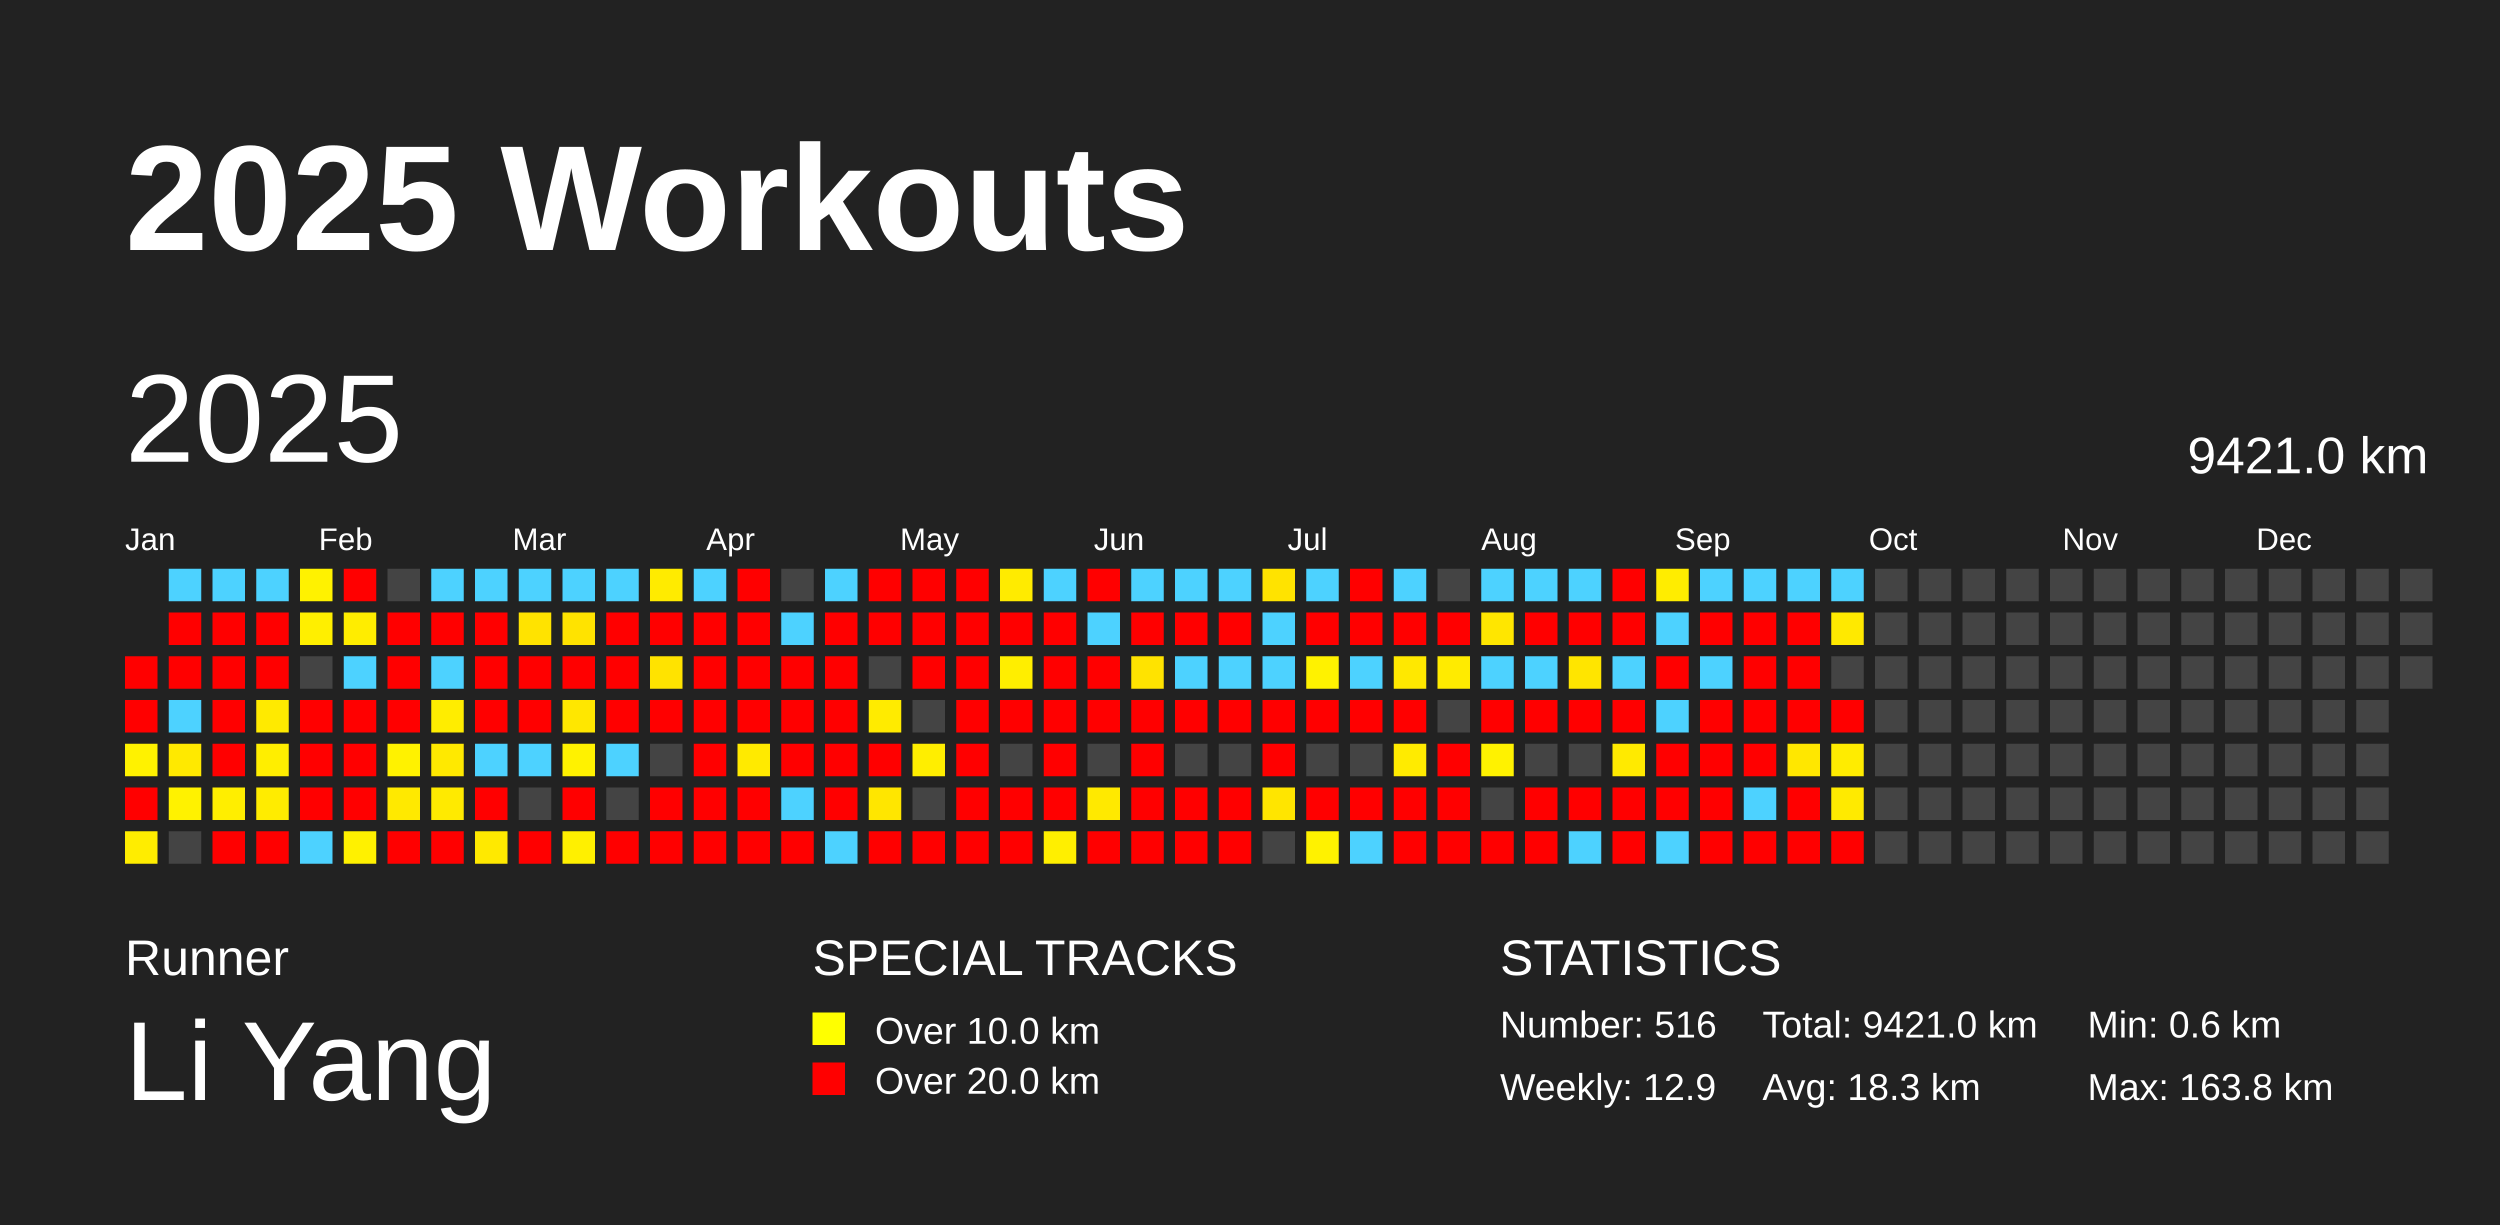
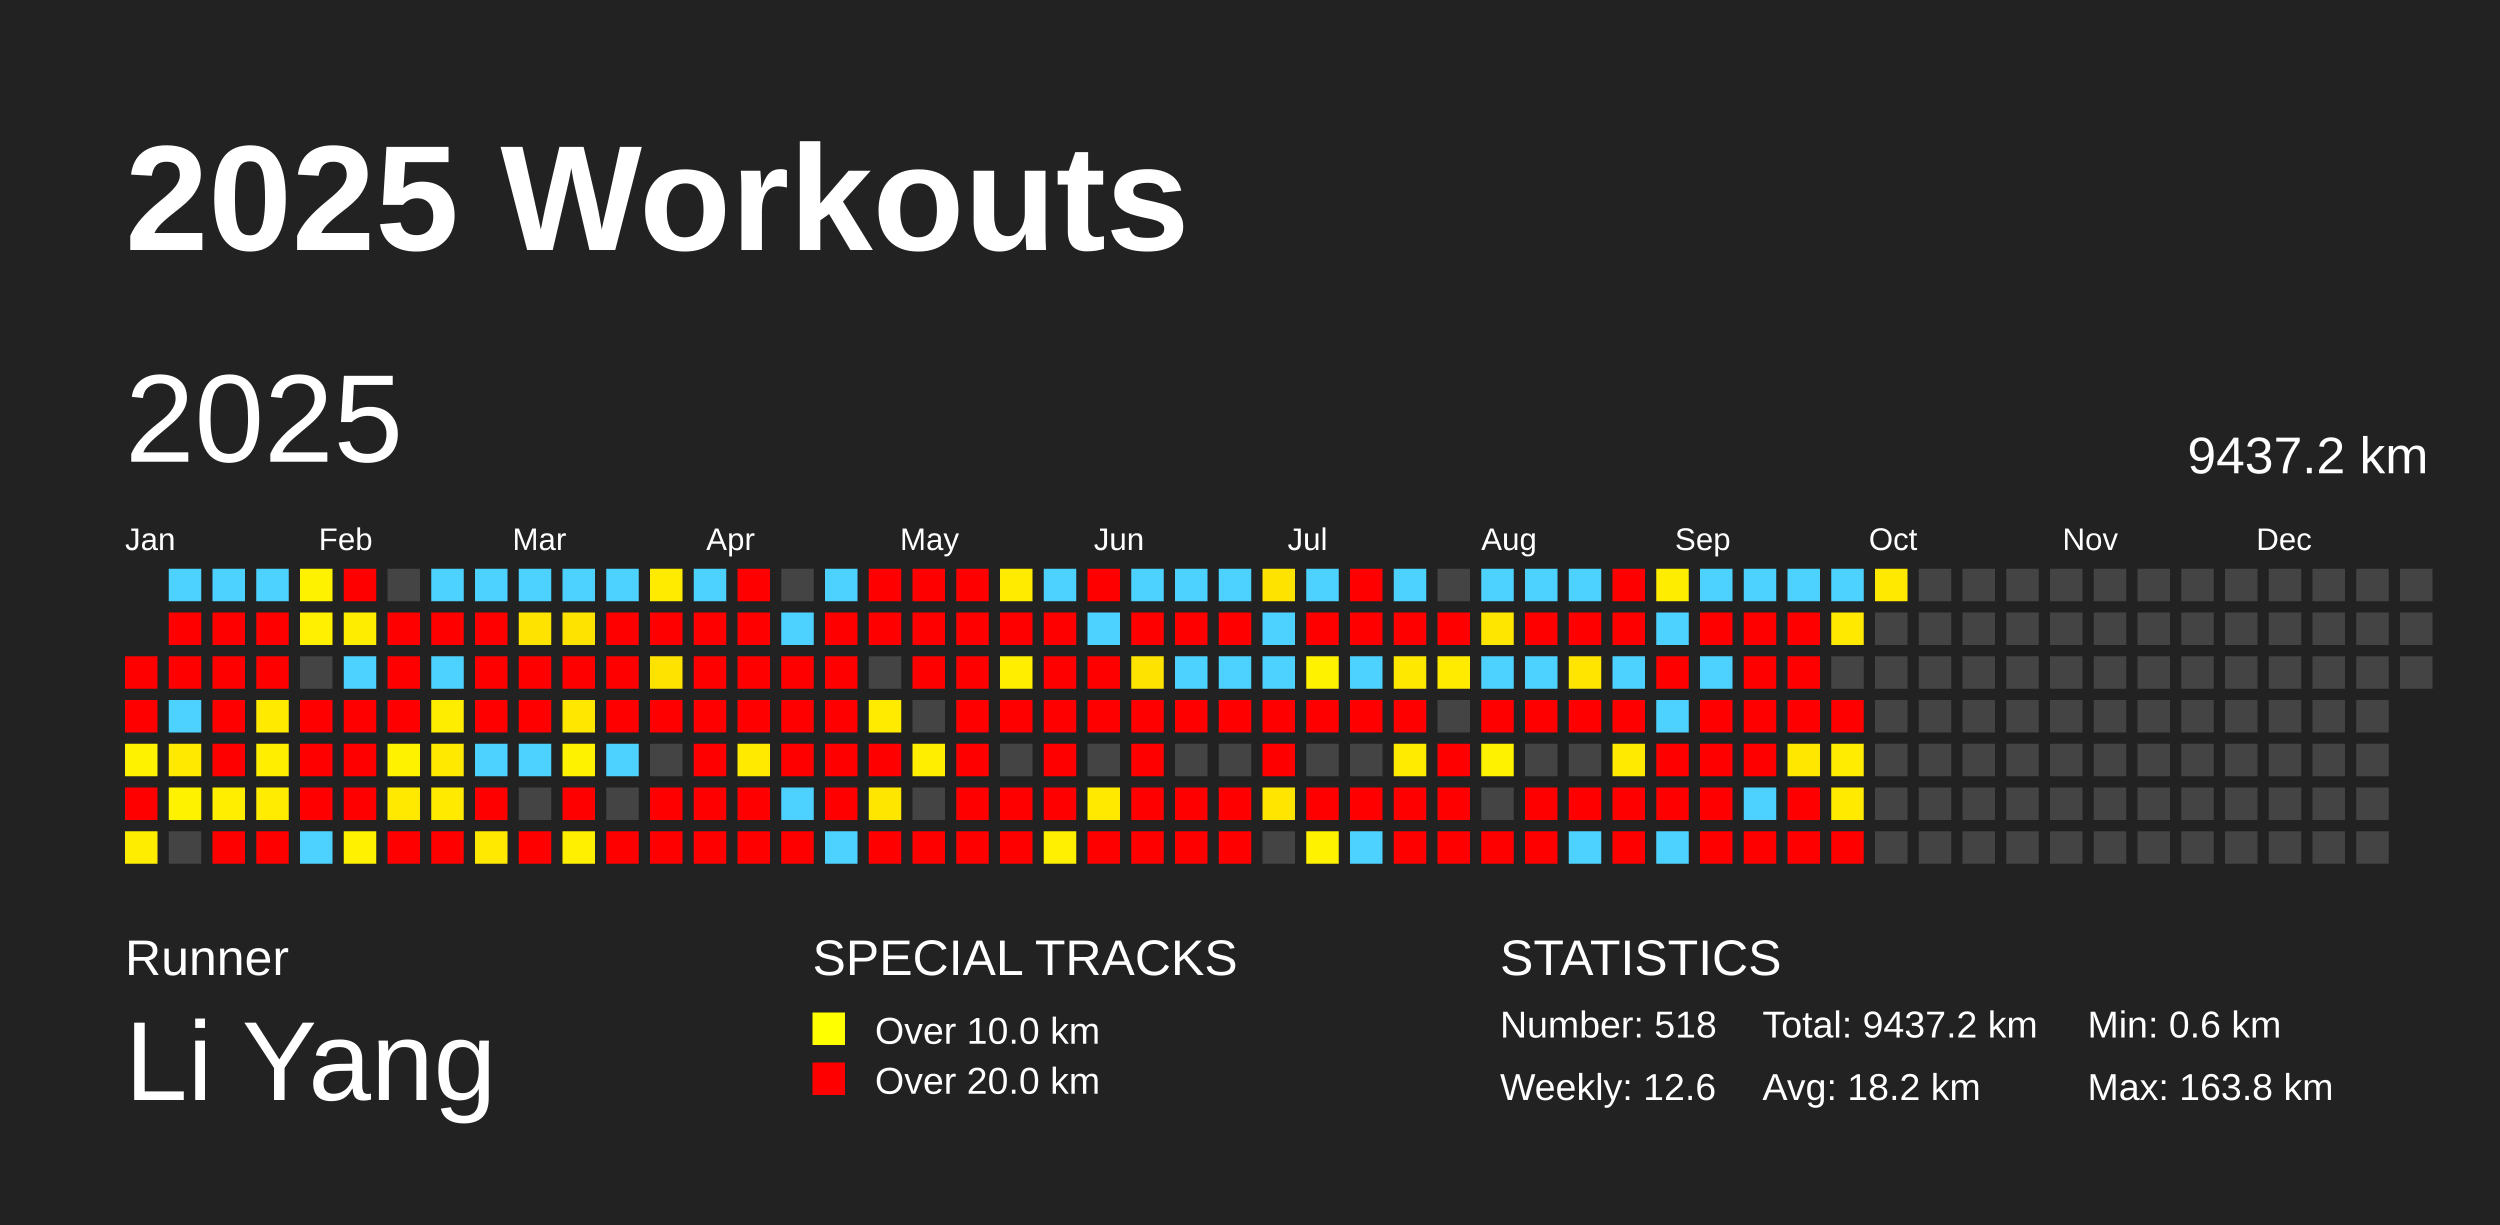
<svg xmlns="http://www.w3.org/2000/svg" baseProfile="full" height="98mm" version="1.1" viewBox="0,0,200,98" width="200mm">
  <defs />
  <rect fill="#222222" height="98" width="200" x="0" y="0" />
  <text fill="#FFFFFF" style="font-size:12px; font-family:Arial; font-weight:bold;" x="10" y="20">2025 Workouts</text>
  <text fill="#FFFFFF" style="font-size:4px; font-family:Arial" x="10" y="78">Runner</text>
  <text fill="#FFFFFF" style="font-size:9px; font-family:Arial" x="10" y="88">Li Yang</text>
  <text fill="#FFFFFF" style="font-size:4px; font-family:Arial" x="65" y="78">SPECIAL TRACKS</text>
  <rect fill="yellow" height="2.6" width="2.6" x="65" y="81" />
  <text fill="#FFFFFF" style="font-size:3px; font-family:Arial" x="70" y="83.5">Over 10.0 km</text>
  <rect fill="red" height="2.6" width="2.6" x="65" y="85" />
  <text fill="#FFFFFF" style="font-size:3px; font-family:Arial" x="70" y="87.5">Over 20.0 km</text>
  <text fill="#FFFFFF" style="font-size:4px; font-family:Arial" x="120" y="78">STATISTICS</text>
-   <text fill="#FFFFFF" style="font-size:3px; font-family:Arial" x="120" y="83">Number: 516</text>
-   <text fill="#FFFFFF" style="font-size:3px; font-family:Arial" x="120" y="88">Weekly: 12.9</text>
-   <text fill="#FFFFFF" style="font-size:3px; font-family:Arial" x="141" y="83">Total: 9421.0 km</text>
-   <text fill="#FFFFFF" style="font-size:3px; font-family:Arial" x="141" y="88">Avg: 18.3 km</text>
+   <text fill="#FFFFFF" style="font-size:3px; font-family:Arial" x="120" y="83">Number: 518</text>
+   <text fill="#FFFFFF" style="font-size:3px; font-family:Arial" x="120" y="88">Weekly: 12.6</text>
+   <text fill="#FFFFFF" style="font-size:3px; font-family:Arial" x="141" y="83">Total: 9437.2 km</text>
+   <text fill="#FFFFFF" style="font-size:3px; font-family:Arial" x="141" y="88">Avg: 18.2 km</text>
  <text fill="#FFFFFF" style="font-size:3px; font-family:Arial" x="167" y="83">Min: 0.6 km</text>
  <text fill="#FFFFFF" style="font-size:3px; font-family:Arial" x="167" y="88">Max: 163.8 km</text>
  <text dominant-baseline="hanging" fill="#FFFFFF" style="font-size:10.0px; font-family:Arial;" x="10" y="30">2025</text>
-   <text dominant-baseline="hanging" fill="#FFFFFF" style="font-size:4.125px; font-family:Arial;" x="175" y="35">9421.0 km</text>
+   <text dominant-baseline="hanging" fill="#FFFFFF" style="font-size:4.125px; font-family:Arial;" x="175" y="35">9437.2 km</text>
  <text fill="#FFFFFF" style="font-size:2.5px; font-family:Arial" x="10.0" y="44">Jan</text>
  <text fill="#FFFFFF" style="font-size:2.5px; font-family:Arial" x="25.5" y="44">Feb</text>
  <text fill="#FFFFFF" style="font-size:2.5px; font-family:Arial" x="41.0" y="44">Mar</text>
  <text fill="#FFFFFF" style="font-size:2.5px; font-family:Arial" x="56.5" y="44">Apr</text>
  <text fill="#FFFFFF" style="font-size:2.5px; font-family:Arial" x="72.0" y="44">May</text>
  <text fill="#FFFFFF" style="font-size:2.5px; font-family:Arial" x="87.5" y="44">Jun</text>
  <text fill="#FFFFFF" style="font-size:2.5px; font-family:Arial" x="103.0" y="44">Jul</text>
  <text fill="#FFFFFF" style="font-size:2.5px; font-family:Arial" x="118.5" y="44">Aug</text>
  <text fill="#FFFFFF" style="font-size:2.5px; font-family:Arial" x="134.0" y="44">Sep</text>
  <text fill="#FFFFFF" style="font-size:2.5px; font-family:Arial" x="149.5" y="44">Oct</text>
  <text fill="#FFFFFF" style="font-size:2.5px; font-family:Arial" x="165.0" y="44">Nov</text>
  <text fill="#FFFFFF" style="font-size:2.5px; font-family:Arial" x="180.5" y="44">Dec</text>
  <rect fill="red" height="2.6" width="2.6" x="10.0" y="52.5" />
  <rect fill="red" height="2.6" width="2.6" x="10.0" y="56.0" />
  <rect fill="#fff200" height="2.6" width="2.6" x="10.0" y="59.5" />
  <rect fill="red" height="2.6" width="2.6" x="10.0" y="63.0" />
  <rect fill="#ffed00" height="2.6" width="2.6" x="10.0" y="66.5" />
  <rect fill="#4dd2ff" height="2.6" width="2.6" x="13.5" y="45.5" />
  <rect fill="red" height="2.6" width="2.6" x="13.5" y="49.0" />
  <rect fill="red" height="2.6" width="2.6" x="13.5" y="52.5" />
  <rect fill="#4dd2ff" height="2.6" width="2.6" x="13.5" y="56.0" />
  <rect fill="#ffe900" height="2.6" width="2.6" x="13.5" y="59.5" />
  <rect fill="#fff200" height="2.6" width="2.6" x="13.5" y="63.0" />
  <rect fill="#444444" height="2.6" width="2.6" x="13.5" y="66.5" />
  <rect fill="#4dd2ff" height="2.6" width="2.6" x="17.0" y="45.5" />
  <rect fill="red" height="2.6" width="2.6" x="17.0" y="49.0" />
  <rect fill="red" height="2.6" width="2.6" x="17.0" y="52.5" />
  <rect fill="red" height="2.6" width="2.6" x="17.0" y="56.0" />
  <rect fill="red" height="2.6" width="2.6" x="17.0" y="59.5" />
  <rect fill="#ffee00" height="2.6" width="2.6" x="17.0" y="63.0" />
  <rect fill="red" height="2.6" width="2.6" x="17.0" y="66.5" />
  <rect fill="#4dd2ff" height="2.6" width="2.6" x="20.5" y="45.5" />
  <rect fill="red" height="2.6" width="2.6" x="20.5" y="49.0" />
  <rect fill="red" height="2.6" width="2.6" x="20.5" y="52.5" />
  <rect fill="#ffea00" height="2.6" width="2.6" x="20.5" y="56.0" />
  <rect fill="#ffee00" height="2.6" width="2.6" x="20.5" y="59.5" />
  <rect fill="#ffec00" height="2.6" width="2.6" x="20.5" y="63.0" />
  <rect fill="red" height="2.6" width="2.6" x="20.5" y="66.5" />
  <rect fill="#fff200" height="2.6" width="2.6" x="24.0" y="45.5" />
  <rect fill="#ffef00" height="2.6" width="2.6" x="24.0" y="49.0" />
  <rect fill="#444444" height="2.6" width="2.6" x="24.0" y="52.5" />
  <rect fill="red" height="2.6" width="2.6" x="24.0" y="56.0" />
  <rect fill="red" height="2.6" width="2.6" x="24.0" y="59.5" />
  <rect fill="red" height="2.6" width="2.6" x="24.0" y="63.0" />
  <rect fill="#4dd2ff" height="2.6" width="2.6" x="24.0" y="66.5" />
  <rect fill="red" height="2.6" width="2.6" x="27.5" y="45.5" />
  <rect fill="#ffed00" height="2.6" width="2.6" x="27.5" y="49.0" />
  <rect fill="#4dd2ff" height="2.6" width="2.6" x="27.5" y="52.5" />
  <rect fill="red" height="2.6" width="2.6" x="27.5" y="56.0" />
  <rect fill="red" height="2.6" width="2.6" x="27.5" y="59.5" />
  <rect fill="red" height="2.6" width="2.6" x="27.5" y="63.0" />
  <rect fill="#fff100" height="2.6" width="2.6" x="27.5" y="66.5" />
  <rect fill="#444444" height="2.6" width="2.6" x="31.0" y="45.5" />
  <rect fill="red" height="2.6" width="2.6" x="31.0" y="49.0" />
  <rect fill="red" height="2.6" width="2.6" x="31.0" y="52.5" />
  <rect fill="red" height="2.6" width="2.6" x="31.0" y="56.0" />
  <rect fill="#fff200" height="2.6" width="2.6" x="31.0" y="59.5" />
  <rect fill="#ffe900" height="2.6" width="2.6" x="31.0" y="63.0" />
  <rect fill="red" height="2.6" width="2.6" x="31.0" y="66.5" />
  <rect fill="#4dd2ff" height="2.6" width="2.6" x="34.5" y="45.5" />
  <rect fill="red" height="2.6" width="2.6" x="34.5" y="49.0" />
  <rect fill="#4dd2ff" height="2.6" width="2.6" x="34.5" y="52.5" />
  <rect fill="#ffed00" height="2.6" width="2.6" x="34.5" y="56.0" />
  <rect fill="#ffe900" height="2.6" width="2.6" x="34.5" y="59.5" />
  <rect fill="#ffea00" height="2.6" width="2.6" x="34.5" y="63.0" />
  <rect fill="red" height="2.6" width="2.6" x="34.5" y="66.5" />
  <rect fill="#4dd2ff" height="2.6" width="2.6" x="38.0" y="45.5" />
  <rect fill="red" height="2.6" width="2.6" x="38.0" y="49.0" />
  <rect fill="red" height="2.6" width="2.6" x="38.0" y="52.5" />
  <rect fill="red" height="2.6" width="2.6" x="38.0" y="56.0" />
  <rect fill="#4dd2ff" height="2.6" width="2.6" x="38.0" y="59.5" />
  <rect fill="red" height="2.6" width="2.6" x="38.0" y="63.0" />
  <rect fill="#ffe900" height="2.6" width="2.6" x="38.0" y="66.5" />
  <rect fill="#4dd2ff" height="2.6" width="2.6" x="41.5" y="45.5" />
  <rect fill="#ffe300" height="2.6" width="2.6" x="41.5" y="49.0" />
  <rect fill="red" height="2.6" width="2.6" x="41.5" y="52.5" />
  <rect fill="red" height="2.6" width="2.6" x="41.5" y="56.0" />
  <rect fill="#4dd2ff" height="2.6" width="2.6" x="41.5" y="59.5" />
  <rect fill="#444444" height="2.6" width="2.6" x="41.5" y="63.0" />
  <rect fill="red" height="2.6" width="2.6" x="41.5" y="66.5" />
  <rect fill="#4dd2ff" height="2.6" width="2.6" x="45.0" y="45.5" />
  <rect fill="#ffe300" height="2.6" width="2.6" x="45.0" y="49.0" />
  <rect fill="red" height="2.6" width="2.6" x="45.0" y="52.5" />
  <rect fill="#ffe700" height="2.6" width="2.6" x="45.0" y="56.0" />
  <rect fill="#fff200" height="2.6" width="2.6" x="45.0" y="59.5" />
  <rect fill="red" height="2.6" width="2.6" x="45.0" y="63.0" />
  <rect fill="#fff000" height="2.6" width="2.6" x="45.0" y="66.5" />
  <rect fill="#4dd2ff" height="2.6" width="2.6" x="48.5" y="45.5" />
  <rect fill="red" height="2.6" width="2.6" x="48.5" y="49.0" />
  <rect fill="red" height="2.6" width="2.6" x="48.5" y="52.5" />
  <rect fill="red" height="2.6" width="2.6" x="48.5" y="56.0" />
  <rect fill="#4dd2ff" height="2.6" width="2.6" x="48.5" y="59.5" />
  <rect fill="#444444" height="2.6" width="2.6" x="48.5" y="63.0" />
  <rect fill="red" height="2.6" width="2.6" x="48.5" y="66.5" />
  <rect fill="#ffeb00" height="2.6" width="2.6" x="52.0" y="45.5" />
  <rect fill="red" height="2.6" width="2.6" x="52.0" y="49.0" />
  <rect fill="#ffe300" height="2.6" width="2.6" x="52.0" y="52.5" />
  <rect fill="red" height="2.6" width="2.6" x="52.0" y="56.0" />
  <rect fill="#444444" height="2.6" width="2.6" x="52.0" y="59.5" />
  <rect fill="red" height="2.6" width="2.6" x="52.0" y="63.0" />
  <rect fill="red" height="2.6" width="2.6" x="52.0" y="66.5" />
  <rect fill="#4dd2ff" height="2.6" width="2.6" x="55.5" y="45.5" />
  <rect fill="red" height="2.6" width="2.6" x="55.5" y="49.0" />
  <rect fill="red" height="2.6" width="2.6" x="55.5" y="52.5" />
  <rect fill="red" height="2.6" width="2.6" x="55.5" y="56.0" />
  <rect fill="red" height="2.6" width="2.6" x="55.5" y="59.5" />
  <rect fill="red" height="2.6" width="2.6" x="55.5" y="63.0" />
  <rect fill="red" height="2.6" width="2.6" x="55.5" y="66.5" />
  <rect fill="red" height="2.6" width="2.6" x="59.0" y="45.5" />
  <rect fill="red" height="2.6" width="2.6" x="59.0" y="49.0" />
  <rect fill="red" height="2.6" width="2.6" x="59.0" y="52.5" />
  <rect fill="red" height="2.6" width="2.6" x="59.0" y="56.0" />
  <rect fill="#ffea00" height="2.6" width="2.6" x="59.0" y="59.5" />
  <rect fill="red" height="2.6" width="2.6" x="59.0" y="63.0" />
  <rect fill="red" height="2.6" width="2.6" x="59.0" y="66.5" />
  <rect fill="#444444" height="2.6" width="2.6" x="62.5" y="45.5" />
  <rect fill="#4dd2ff" height="2.6" width="2.6" x="62.5" y="49.0" />
  <rect fill="red" height="2.6" width="2.6" x="62.5" y="52.5" />
  <rect fill="red" height="2.6" width="2.6" x="62.5" y="56.0" />
  <rect fill="red" height="2.6" width="2.6" x="62.5" y="59.5" />
  <rect fill="#4dd2ff" height="2.6" width="2.6" x="62.5" y="63.0" />
  <rect fill="red" height="2.6" width="2.6" x="62.5" y="66.5" />
  <rect fill="#4dd2ff" height="2.6" width="2.6" x="66.0" y="45.5" />
  <rect fill="red" height="2.6" width="2.6" x="66.0" y="49.0" />
  <rect fill="red" height="2.6" width="2.6" x="66.0" y="52.5" />
  <rect fill="red" height="2.6" width="2.6" x="66.0" y="56.0" />
  <rect fill="red" height="2.6" width="2.6" x="66.0" y="59.5" />
  <rect fill="red" height="2.6" width="2.6" x="66.0" y="63.0" />
  <rect fill="#4dd2ff" height="2.6" width="2.6" x="66.0" y="66.5" />
  <rect fill="red" height="2.6" width="2.6" x="69.5" y="45.5" />
  <rect fill="red" height="2.6" width="2.6" x="69.5" y="49.0" />
  <rect fill="#444444" height="2.6" width="2.6" x="69.5" y="52.5" />
  <rect fill="#ffeb00" height="2.6" width="2.6" x="69.5" y="56.0" />
  <rect fill="red" height="2.6" width="2.6" x="69.5" y="59.5" />
  <rect fill="#ffe600" height="2.6" width="2.6" x="69.5" y="63.0" />
  <rect fill="red" height="2.6" width="2.6" x="69.5" y="66.5" />
  <rect fill="red" height="2.6" width="2.6" x="73.0" y="45.5" />
  <rect fill="red" height="2.6" width="2.6" x="73.0" y="49.0" />
  <rect fill="red" height="2.6" width="2.6" x="73.0" y="52.5" />
  <rect fill="#444444" height="2.6" width="2.6" x="73.0" y="56.0" />
  <rect fill="#ffee00" height="2.6" width="2.6" x="73.0" y="59.5" />
  <rect fill="#444444" height="2.6" width="2.6" x="73.0" y="63.0" />
  <rect fill="red" height="2.6" width="2.6" x="73.0" y="66.5" />
  <rect fill="red" height="2.6" width="2.6" x="76.5" y="45.5" />
  <rect fill="red" height="2.6" width="2.6" x="76.5" y="49.0" />
  <rect fill="red" height="2.6" width="2.6" x="76.5" y="52.5" />
  <rect fill="red" height="2.6" width="2.6" x="76.5" y="56.0" />
  <rect fill="red" height="2.6" width="2.6" x="76.5" y="59.5" />
  <rect fill="red" height="2.6" width="2.6" x="76.5" y="63.0" />
  <rect fill="red" height="2.6" width="2.6" x="76.5" y="66.5" />
  <rect fill="#ffeb00" height="2.6" width="2.6" x="80.0" y="45.5" />
  <rect fill="red" height="2.6" width="2.6" x="80.0" y="49.0" />
  <rect fill="#ffee00" height="2.6" width="2.6" x="80.0" y="52.5" />
  <rect fill="red" height="2.6" width="2.6" x="80.0" y="56.0" />
  <rect fill="#444444" height="2.6" width="2.6" x="80.0" y="59.5" />
  <rect fill="red" height="2.6" width="2.6" x="80.0" y="63.0" />
  <rect fill="red" height="2.6" width="2.6" x="80.0" y="66.5" />
  <rect fill="#4dd2ff" height="2.6" width="2.6" x="83.5" y="45.5" />
  <rect fill="red" height="2.6" width="2.6" x="83.5" y="49.0" />
  <rect fill="red" height="2.6" width="2.6" x="83.5" y="52.5" />
  <rect fill="red" height="2.6" width="2.6" x="83.5" y="56.0" />
  <rect fill="red" height="2.6" width="2.6" x="83.5" y="59.5" />
  <rect fill="red" height="2.6" width="2.6" x="83.5" y="63.0" />
  <rect fill="#ffef00" height="2.6" width="2.6" x="83.5" y="66.5" />
  <rect fill="red" height="2.6" width="2.6" x="87.0" y="45.5" />
  <rect fill="#4dd2ff" height="2.6" width="2.6" x="87.0" y="49.0" />
  <rect fill="red" height="2.6" width="2.6" x="87.0" y="52.5" />
  <rect fill="red" height="2.6" width="2.6" x="87.0" y="56.0" />
  <rect fill="#444444" height="2.6" width="2.6" x="87.0" y="59.5" />
  <rect fill="#ffe900" height="2.6" width="2.6" x="87.0" y="63.0" />
  <rect fill="red" height="2.6" width="2.6" x="87.0" y="66.5" />
  <rect fill="#4dd2ff" height="2.6" width="2.6" x="90.5" y="45.5" />
  <rect fill="red" height="2.6" width="2.6" x="90.5" y="49.0" />
  <rect fill="#ffe300" height="2.6" width="2.6" x="90.5" y="52.5" />
  <rect fill="red" height="2.6" width="2.6" x="90.5" y="56.0" />
  <rect fill="red" height="2.6" width="2.6" x="90.5" y="59.5" />
  <rect fill="red" height="2.6" width="2.6" x="90.5" y="63.0" />
  <rect fill="red" height="2.6" width="2.6" x="90.5" y="66.5" />
  <rect fill="#4dd2ff" height="2.6" width="2.6" x="94.0" y="45.5" />
  <rect fill="red" height="2.6" width="2.6" x="94.0" y="49.0" />
  <rect fill="#4dd2ff" height="2.6" width="2.6" x="94.0" y="52.5" />
  <rect fill="red" height="2.6" width="2.6" x="94.0" y="56.0" />
  <rect fill="#444444" height="2.6" width="2.6" x="94.0" y="59.5" />
  <rect fill="red" height="2.6" width="2.6" x="94.0" y="63.0" />
  <rect fill="red" height="2.6" width="2.6" x="94.0" y="66.5" />
  <rect fill="#4dd2ff" height="2.6" width="2.6" x="97.5" y="45.5" />
  <rect fill="red" height="2.6" width="2.6" x="97.5" y="49.0" />
  <rect fill="#4dd2ff" height="2.6" width="2.6" x="97.5" y="52.5" />
  <rect fill="red" height="2.6" width="2.6" x="97.5" y="56.0" />
  <rect fill="#444444" height="2.6" width="2.6" x="97.5" y="59.5" />
  <rect fill="red" height="2.6" width="2.6" x="97.5" y="63.0" />
  <rect fill="red" height="2.6" width="2.6" x="97.5" y="66.5" />
  <rect fill="#ffe300" height="2.6" width="2.6" x="101.0" y="45.5" />
  <rect fill="#4dd2ff" height="2.6" width="2.6" x="101.0" y="49.0" />
  <rect fill="#4dd2ff" height="2.6" width="2.6" x="101.0" y="52.5" />
  <rect fill="red" height="2.6" width="2.6" x="101.0" y="56.0" />
  <rect fill="red" height="2.6" width="2.6" x="101.0" y="59.5" />
  <rect fill="#ffe500" height="2.6" width="2.6" x="101.0" y="63.0" />
  <rect fill="#444444" height="2.6" width="2.6" x="101.0" y="66.5" />
  <rect fill="#4dd2ff" height="2.6" width="2.6" x="104.5" y="45.5" />
  <rect fill="red" height="2.6" width="2.6" x="104.5" y="49.0" />
  <rect fill="#fff200" height="2.6" width="2.6" x="104.5" y="52.5" />
  <rect fill="red" height="2.6" width="2.6" x="104.5" y="56.0" />
  <rect fill="#444444" height="2.6" width="2.6" x="104.5" y="59.5" />
  <rect fill="red" height="2.6" width="2.6" x="104.5" y="63.0" />
  <rect fill="#fff200" height="2.6" width="2.6" x="104.5" y="66.5" />
  <rect fill="red" height="2.6" width="2.6" x="108.0" y="45.5" />
  <rect fill="red" height="2.6" width="2.6" x="108.0" y="49.0" />
  <rect fill="#4dd2ff" height="2.6" width="2.6" x="108.0" y="52.5" />
  <rect fill="red" height="2.6" width="2.6" x="108.0" y="56.0" />
  <rect fill="#444444" height="2.6" width="2.6" x="108.0" y="59.5" />
  <rect fill="red" height="2.6" width="2.6" x="108.0" y="63.0" />
  <rect fill="#4dd2ff" height="2.6" width="2.6" x="108.0" y="66.5" />
  <rect fill="#4dd2ff" height="2.6" width="2.6" x="111.5" y="45.5" />
  <rect fill="red" height="2.6" width="2.6" x="111.5" y="49.0" />
  <rect fill="#ffe800" height="2.6" width="2.6" x="111.5" y="52.5" />
  <rect fill="red" height="2.6" width="2.6" x="111.5" y="56.0" />
  <rect fill="#ffeb00" height="2.6" width="2.6" x="111.5" y="59.5" />
  <rect fill="red" height="2.6" width="2.6" x="111.5" y="63.0" />
  <rect fill="red" height="2.6" width="2.6" x="111.5" y="66.5" />
  <rect fill="#444444" height="2.6" width="2.6" x="115.0" y="45.5" />
  <rect fill="red" height="2.6" width="2.6" x="115.0" y="49.0" />
  <rect fill="#ffeb00" height="2.6" width="2.6" x="115.0" y="52.5" />
  <rect fill="#444444" height="2.6" width="2.6" x="115.0" y="56.0" />
  <rect fill="red" height="2.6" width="2.6" x="115.0" y="59.5" />
  <rect fill="red" height="2.6" width="2.6" x="115.0" y="63.0" />
  <rect fill="red" height="2.6" width="2.6" x="115.0" y="66.5" />
  <rect fill="#4dd2ff" height="2.6" width="2.6" x="118.5" y="45.5" />
  <rect fill="#ffe600" height="2.6" width="2.6" x="118.5" y="49.0" />
  <rect fill="#4dd2ff" height="2.6" width="2.6" x="118.5" y="52.5" />
  <rect fill="red" height="2.6" width="2.6" x="118.5" y="56.0" />
  <rect fill="#fff200" height="2.6" width="2.6" x="118.5" y="59.5" />
  <rect fill="#444444" height="2.6" width="2.6" x="118.5" y="63.0" />
  <rect fill="red" height="2.6" width="2.6" x="118.5" y="66.5" />
  <rect fill="#4dd2ff" height="2.6" width="2.6" x="122.0" y="45.5" />
  <rect fill="red" height="2.6" width="2.6" x="122.0" y="49.0" />
  <rect fill="#4dd2ff" height="2.6" width="2.6" x="122.0" y="52.5" />
  <rect fill="red" height="2.6" width="2.6" x="122.0" y="56.0" />
  <rect fill="#444444" height="2.6" width="2.6" x="122.0" y="59.5" />
  <rect fill="red" height="2.6" width="2.6" x="122.0" y="63.0" />
  <rect fill="red" height="2.6" width="2.6" x="122.0" y="66.5" />
  <rect fill="#4dd2ff" height="2.6" width="2.6" x="125.5" y="45.5" />
  <rect fill="red" height="2.6" width="2.6" x="125.5" y="49.0" />
  <rect fill="#ffe500" height="2.6" width="2.6" x="125.5" y="52.5" />
  <rect fill="red" height="2.6" width="2.6" x="125.5" y="56.0" />
  <rect fill="#444444" height="2.6" width="2.6" x="125.5" y="59.5" />
  <rect fill="red" height="2.6" width="2.6" x="125.5" y="63.0" />
  <rect fill="#4dd2ff" height="2.6" width="2.6" x="125.5" y="66.5" />
  <rect fill="red" height="2.6" width="2.6" x="129.0" y="45.5" />
  <rect fill="red" height="2.6" width="2.6" x="129.0" y="49.0" />
  <rect fill="#4dd2ff" height="2.6" width="2.6" x="129.0" y="52.5" />
  <rect fill="red" height="2.6" width="2.6" x="129.0" y="56.0" />
  <rect fill="#ffea00" height="2.6" width="2.6" x="129.0" y="59.5" />
  <rect fill="red" height="2.6" width="2.6" x="129.0" y="63.0" />
  <rect fill="red" height="2.6" width="2.6" x="129.0" y="66.5" />
  <rect fill="#ffed00" height="2.6" width="2.6" x="132.5" y="45.5" />
  <rect fill="#4dd2ff" height="2.6" width="2.6" x="132.5" y="49.0" />
  <rect fill="red" height="2.6" width="2.6" x="132.5" y="52.5" />
  <rect fill="#4dd2ff" height="2.6" width="2.6" x="132.5" y="56.0" />
  <rect fill="red" height="2.6" width="2.6" x="132.5" y="59.5" />
  <rect fill="red" height="2.6" width="2.6" x="132.5" y="63.0" />
  <rect fill="#4dd2ff" height="2.6" width="2.6" x="132.5" y="66.5" />
  <rect fill="#4dd2ff" height="2.6" width="2.6" x="136.0" y="45.5" />
  <rect fill="red" height="2.6" width="2.6" x="136.0" y="49.0" />
  <rect fill="#4dd2ff" height="2.6" width="2.6" x="136.0" y="52.5" />
  <rect fill="red" height="2.6" width="2.6" x="136.0" y="56.0" />
  <rect fill="red" height="2.6" width="2.6" x="136.0" y="59.5" />
  <rect fill="red" height="2.6" width="2.6" x="136.0" y="63.0" />
  <rect fill="red" height="2.6" width="2.6" x="136.0" y="66.5" />
  <rect fill="#4dd2ff" height="2.6" width="2.6" x="139.5" y="45.5" />
  <rect fill="red" height="2.6" width="2.6" x="139.5" y="49.0" />
  <rect fill="red" height="2.6" width="2.6" x="139.5" y="52.5" />
  <rect fill="red" height="2.6" width="2.6" x="139.5" y="56.0" />
  <rect fill="red" height="2.6" width="2.6" x="139.5" y="59.5" />
  <rect fill="#4dd2ff" height="2.6" width="2.6" x="139.5" y="63.0" />
  <rect fill="red" height="2.6" width="2.6" x="139.5" y="66.5" />
  <rect fill="#4dd2ff" height="2.6" width="2.6" x="143.0" y="45.5" />
  <rect fill="red" height="2.6" width="2.6" x="143.0" y="49.0" />
  <rect fill="red" height="2.6" width="2.6" x="143.0" y="52.5" />
  <rect fill="red" height="2.6" width="2.6" x="143.0" y="56.0" />
  <rect fill="#ffe700" height="2.6" width="2.6" x="143.0" y="59.5" />
  <rect fill="red" height="2.6" width="2.6" x="143.0" y="63.0" />
  <rect fill="red" height="2.6" width="2.6" x="143.0" y="66.5" />
  <rect fill="#4dd2ff" height="2.6" width="2.6" x="146.5" y="45.5" />
  <rect fill="#ffe900" height="2.6" width="2.6" x="146.5" y="49.0" />
  <rect fill="#444444" height="2.6" width="2.6" x="146.5" y="52.5" />
  <rect fill="red" height="2.6" width="2.6" x="146.5" y="56.0" />
  <rect fill="#ffec00" height="2.6" width="2.6" x="146.5" y="59.5" />
  <rect fill="#ffea00" height="2.6" width="2.6" x="146.5" y="63.0" />
  <rect fill="red" height="2.6" width="2.6" x="146.5" y="66.5" />
-   <rect fill="#444444" height="2.6" width="2.6" x="150.0" y="45.5" />
+   <rect fill="#ffe900" height="2.6" width="2.6" x="150.0" y="45.5" />
  <rect fill="#444444" height="2.6" width="2.6" x="150.0" y="49.0" />
  <rect fill="#444444" height="2.6" width="2.6" x="150.0" y="52.5" />
  <rect fill="#444444" height="2.6" width="2.6" x="150.0" y="56.0" />
  <rect fill="#444444" height="2.6" width="2.6" x="150.0" y="59.5" />
  <rect fill="#444444" height="2.6" width="2.6" x="150.0" y="63.0" />
  <rect fill="#444444" height="2.6" width="2.6" x="150.0" y="66.5" />
  <rect fill="#444444" height="2.6" width="2.6" x="153.5" y="45.5" />
  <rect fill="#444444" height="2.6" width="2.6" x="153.5" y="49.0" />
  <rect fill="#444444" height="2.6" width="2.6" x="153.5" y="52.5" />
  <rect fill="#444444" height="2.6" width="2.6" x="153.5" y="56.0" />
  <rect fill="#444444" height="2.6" width="2.6" x="153.5" y="59.5" />
  <rect fill="#444444" height="2.6" width="2.6" x="153.5" y="63.0" />
  <rect fill="#444444" height="2.6" width="2.6" x="153.5" y="66.5" />
  <rect fill="#444444" height="2.6" width="2.6" x="157.0" y="45.5" />
  <rect fill="#444444" height="2.6" width="2.6" x="157.0" y="49.0" />
  <rect fill="#444444" height="2.6" width="2.6" x="157.0" y="52.5" />
  <rect fill="#444444" height="2.6" width="2.6" x="157.0" y="56.0" />
  <rect fill="#444444" height="2.6" width="2.6" x="157.0" y="59.5" />
  <rect fill="#444444" height="2.6" width="2.6" x="157.0" y="63.0" />
  <rect fill="#444444" height="2.6" width="2.6" x="157.0" y="66.5" />
  <rect fill="#444444" height="2.6" width="2.6" x="160.5" y="45.5" />
  <rect fill="#444444" height="2.6" width="2.6" x="160.5" y="49.0" />
  <rect fill="#444444" height="2.6" width="2.6" x="160.5" y="52.5" />
  <rect fill="#444444" height="2.6" width="2.6" x="160.5" y="56.0" />
  <rect fill="#444444" height="2.6" width="2.6" x="160.5" y="59.5" />
  <rect fill="#444444" height="2.6" width="2.6" x="160.5" y="63.0" />
  <rect fill="#444444" height="2.6" width="2.6" x="160.5" y="66.5" />
  <rect fill="#444444" height="2.6" width="2.6" x="164.0" y="45.5" />
  <rect fill="#444444" height="2.6" width="2.6" x="164.0" y="49.0" />
  <rect fill="#444444" height="2.6" width="2.6" x="164.0" y="52.5" />
  <rect fill="#444444" height="2.6" width="2.6" x="164.0" y="56.0" />
  <rect fill="#444444" height="2.6" width="2.6" x="164.0" y="59.5" />
  <rect fill="#444444" height="2.6" width="2.6" x="164.0" y="63.0" />
  <rect fill="#444444" height="2.6" width="2.6" x="164.0" y="66.5" />
  <rect fill="#444444" height="2.6" width="2.6" x="167.5" y="45.5" />
  <rect fill="#444444" height="2.6" width="2.6" x="167.5" y="49.0" />
  <rect fill="#444444" height="2.6" width="2.6" x="167.5" y="52.5" />
  <rect fill="#444444" height="2.6" width="2.6" x="167.5" y="56.0" />
  <rect fill="#444444" height="2.6" width="2.6" x="167.5" y="59.5" />
  <rect fill="#444444" height="2.6" width="2.6" x="167.5" y="63.0" />
  <rect fill="#444444" height="2.6" width="2.6" x="167.5" y="66.5" />
  <rect fill="#444444" height="2.6" width="2.6" x="171.0" y="45.5" />
  <rect fill="#444444" height="2.6" width="2.6" x="171.0" y="49.0" />
  <rect fill="#444444" height="2.6" width="2.6" x="171.0" y="52.5" />
  <rect fill="#444444" height="2.6" width="2.6" x="171.0" y="56.0" />
  <rect fill="#444444" height="2.6" width="2.6" x="171.0" y="59.5" />
  <rect fill="#444444" height="2.6" width="2.6" x="171.0" y="63.0" />
  <rect fill="#444444" height="2.6" width="2.6" x="171.0" y="66.5" />
  <rect fill="#444444" height="2.6" width="2.6" x="174.5" y="45.5" />
  <rect fill="#444444" height="2.6" width="2.6" x="174.5" y="49.0" />
  <rect fill="#444444" height="2.6" width="2.6" x="174.5" y="52.5" />
  <rect fill="#444444" height="2.6" width="2.6" x="174.5" y="56.0" />
  <rect fill="#444444" height="2.6" width="2.6" x="174.5" y="59.5" />
  <rect fill="#444444" height="2.6" width="2.6" x="174.5" y="63.0" />
  <rect fill="#444444" height="2.6" width="2.6" x="174.5" y="66.5" />
  <rect fill="#444444" height="2.6" width="2.6" x="178.0" y="45.5" />
  <rect fill="#444444" height="2.6" width="2.6" x="178.0" y="49.0" />
  <rect fill="#444444" height="2.6" width="2.6" x="178.0" y="52.5" />
  <rect fill="#444444" height="2.6" width="2.6" x="178.0" y="56.0" />
  <rect fill="#444444" height="2.6" width="2.6" x="178.0" y="59.5" />
  <rect fill="#444444" height="2.6" width="2.6" x="178.0" y="63.0" />
  <rect fill="#444444" height="2.6" width="2.6" x="178.0" y="66.5" />
  <rect fill="#444444" height="2.6" width="2.6" x="181.5" y="45.5" />
  <rect fill="#444444" height="2.6" width="2.6" x="181.5" y="49.0" />
  <rect fill="#444444" height="2.6" width="2.6" x="181.5" y="52.5" />
  <rect fill="#444444" height="2.6" width="2.6" x="181.5" y="56.0" />
  <rect fill="#444444" height="2.6" width="2.6" x="181.5" y="59.5" />
  <rect fill="#444444" height="2.6" width="2.6" x="181.5" y="63.0" />
  <rect fill="#444444" height="2.6" width="2.6" x="181.5" y="66.5" />
  <rect fill="#444444" height="2.6" width="2.6" x="185.0" y="45.5" />
  <rect fill="#444444" height="2.6" width="2.6" x="185.0" y="49.0" />
  <rect fill="#444444" height="2.6" width="2.6" x="185.0" y="52.5" />
  <rect fill="#444444" height="2.6" width="2.6" x="185.0" y="56.0" />
  <rect fill="#444444" height="2.6" width="2.6" x="185.0" y="59.5" />
  <rect fill="#444444" height="2.6" width="2.6" x="185.0" y="63.0" />
  <rect fill="#444444" height="2.6" width="2.6" x="185.0" y="66.5" />
  <rect fill="#444444" height="2.6" width="2.6" x="188.5" y="45.5" />
  <rect fill="#444444" height="2.6" width="2.6" x="188.5" y="49.0" />
  <rect fill="#444444" height="2.6" width="2.6" x="188.5" y="52.5" />
  <rect fill="#444444" height="2.6" width="2.6" x="188.5" y="56.0" />
  <rect fill="#444444" height="2.6" width="2.6" x="188.5" y="59.5" />
  <rect fill="#444444" height="2.6" width="2.6" x="188.5" y="63.0" />
  <rect fill="#444444" height="2.6" width="2.6" x="188.5" y="66.5" />
  <rect fill="#444444" height="2.6" width="2.6" x="192.0" y="45.5" />
  <rect fill="#444444" height="2.6" width="2.6" x="192.0" y="49.0" />
  <rect fill="#444444" height="2.6" width="2.6" x="192.0" y="52.5" />
</svg>
